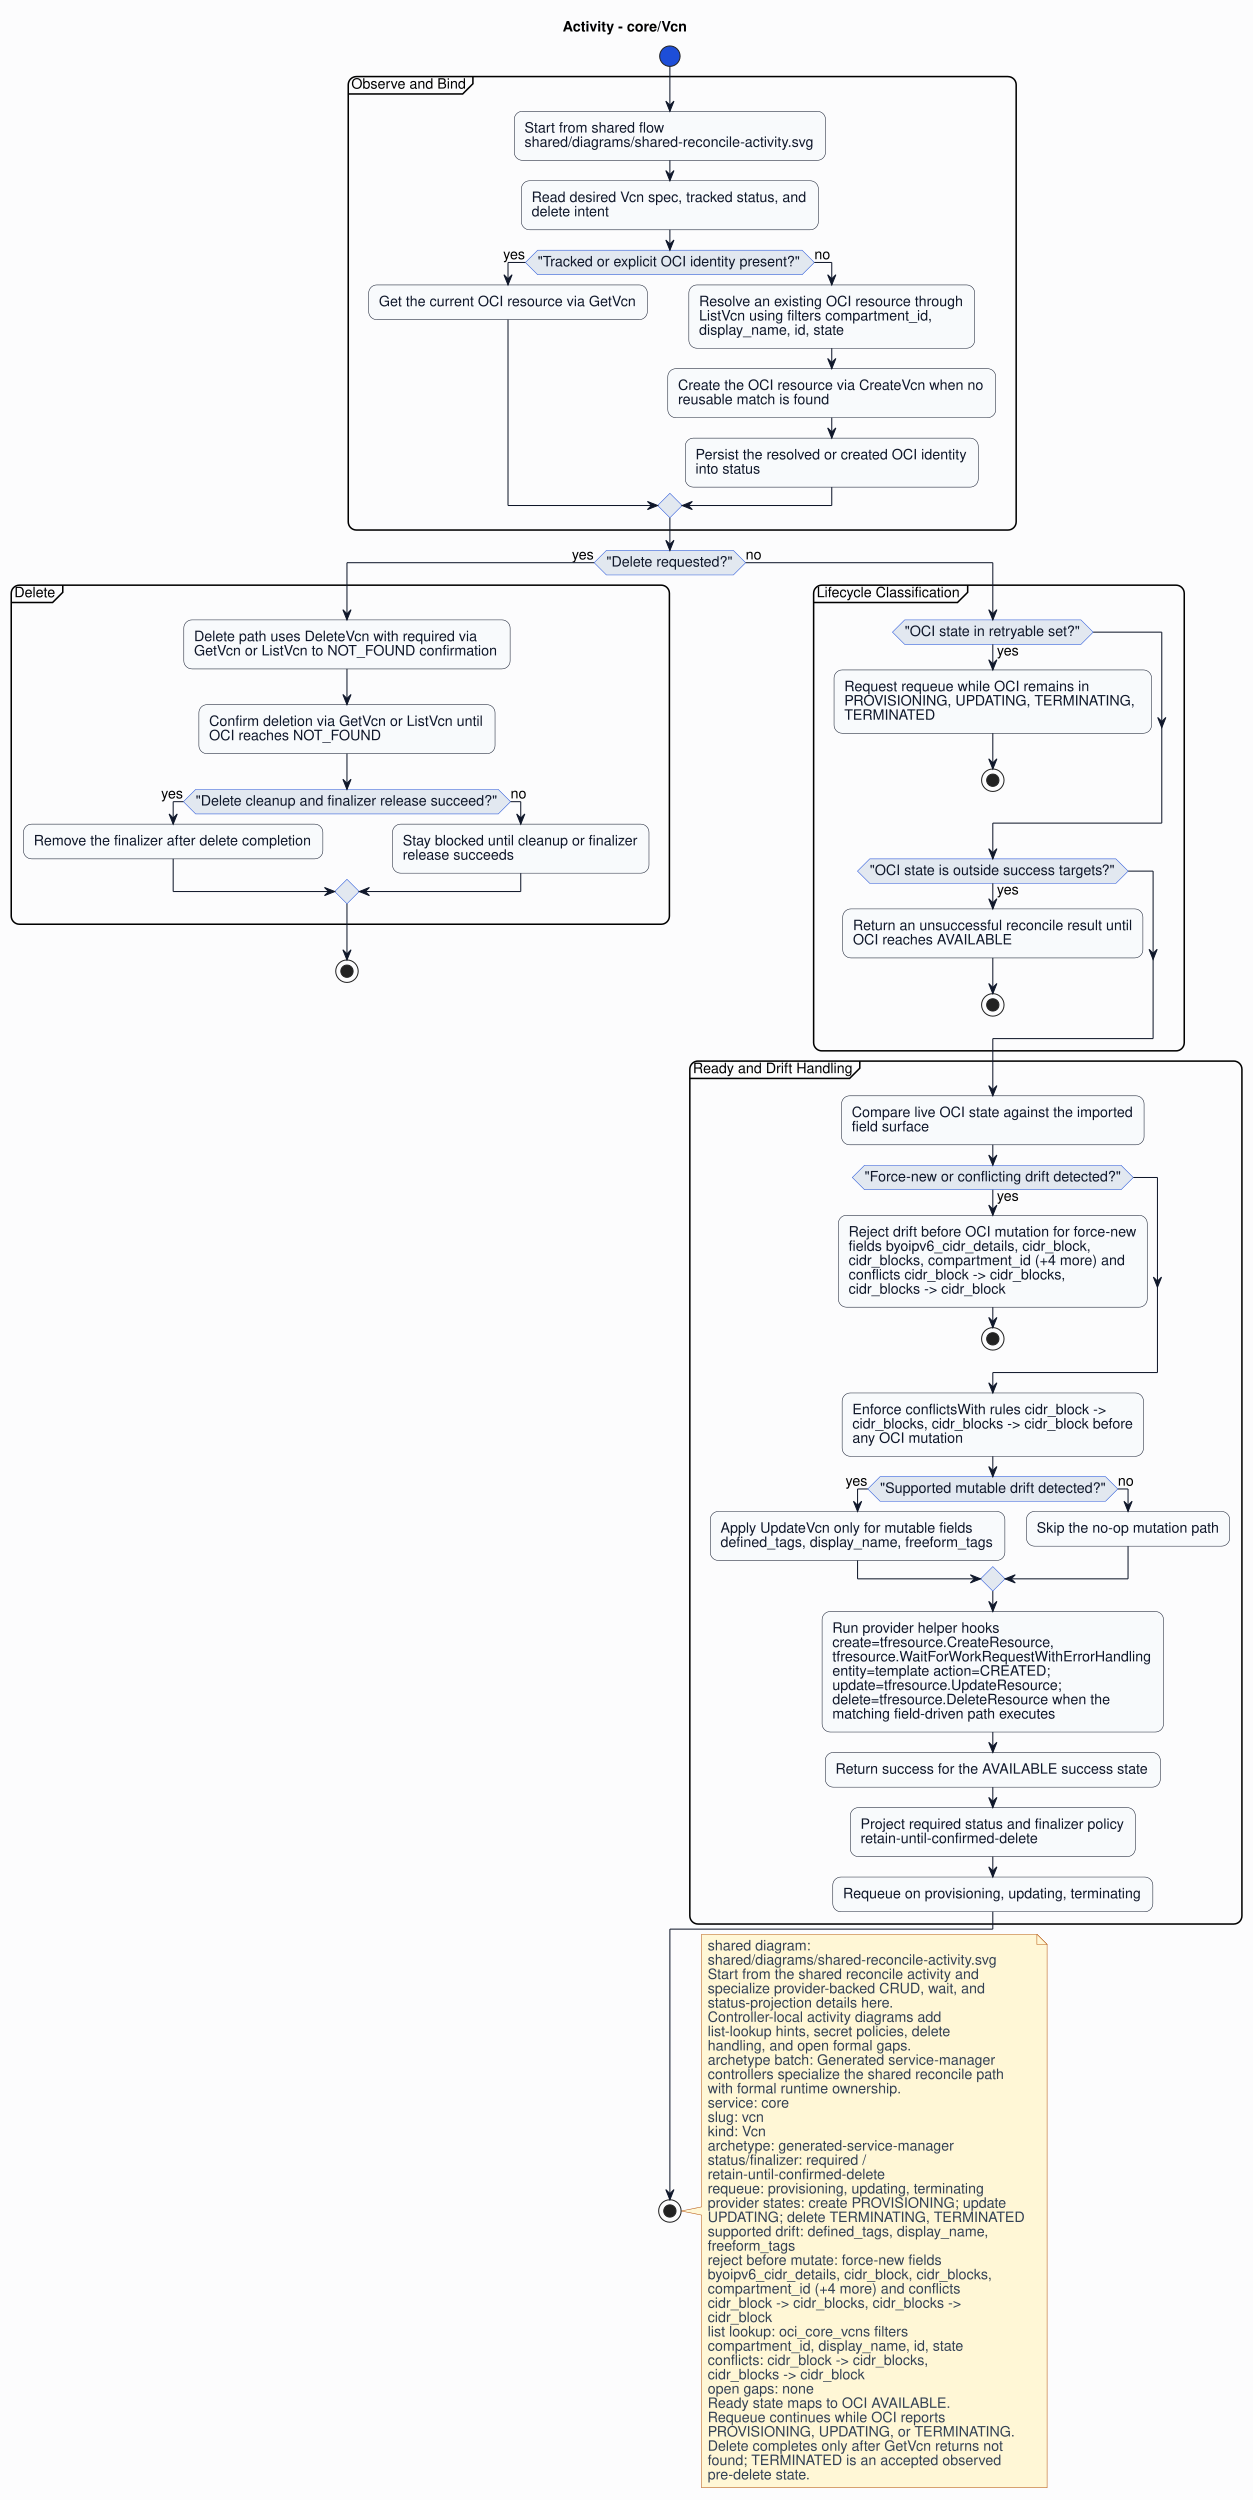
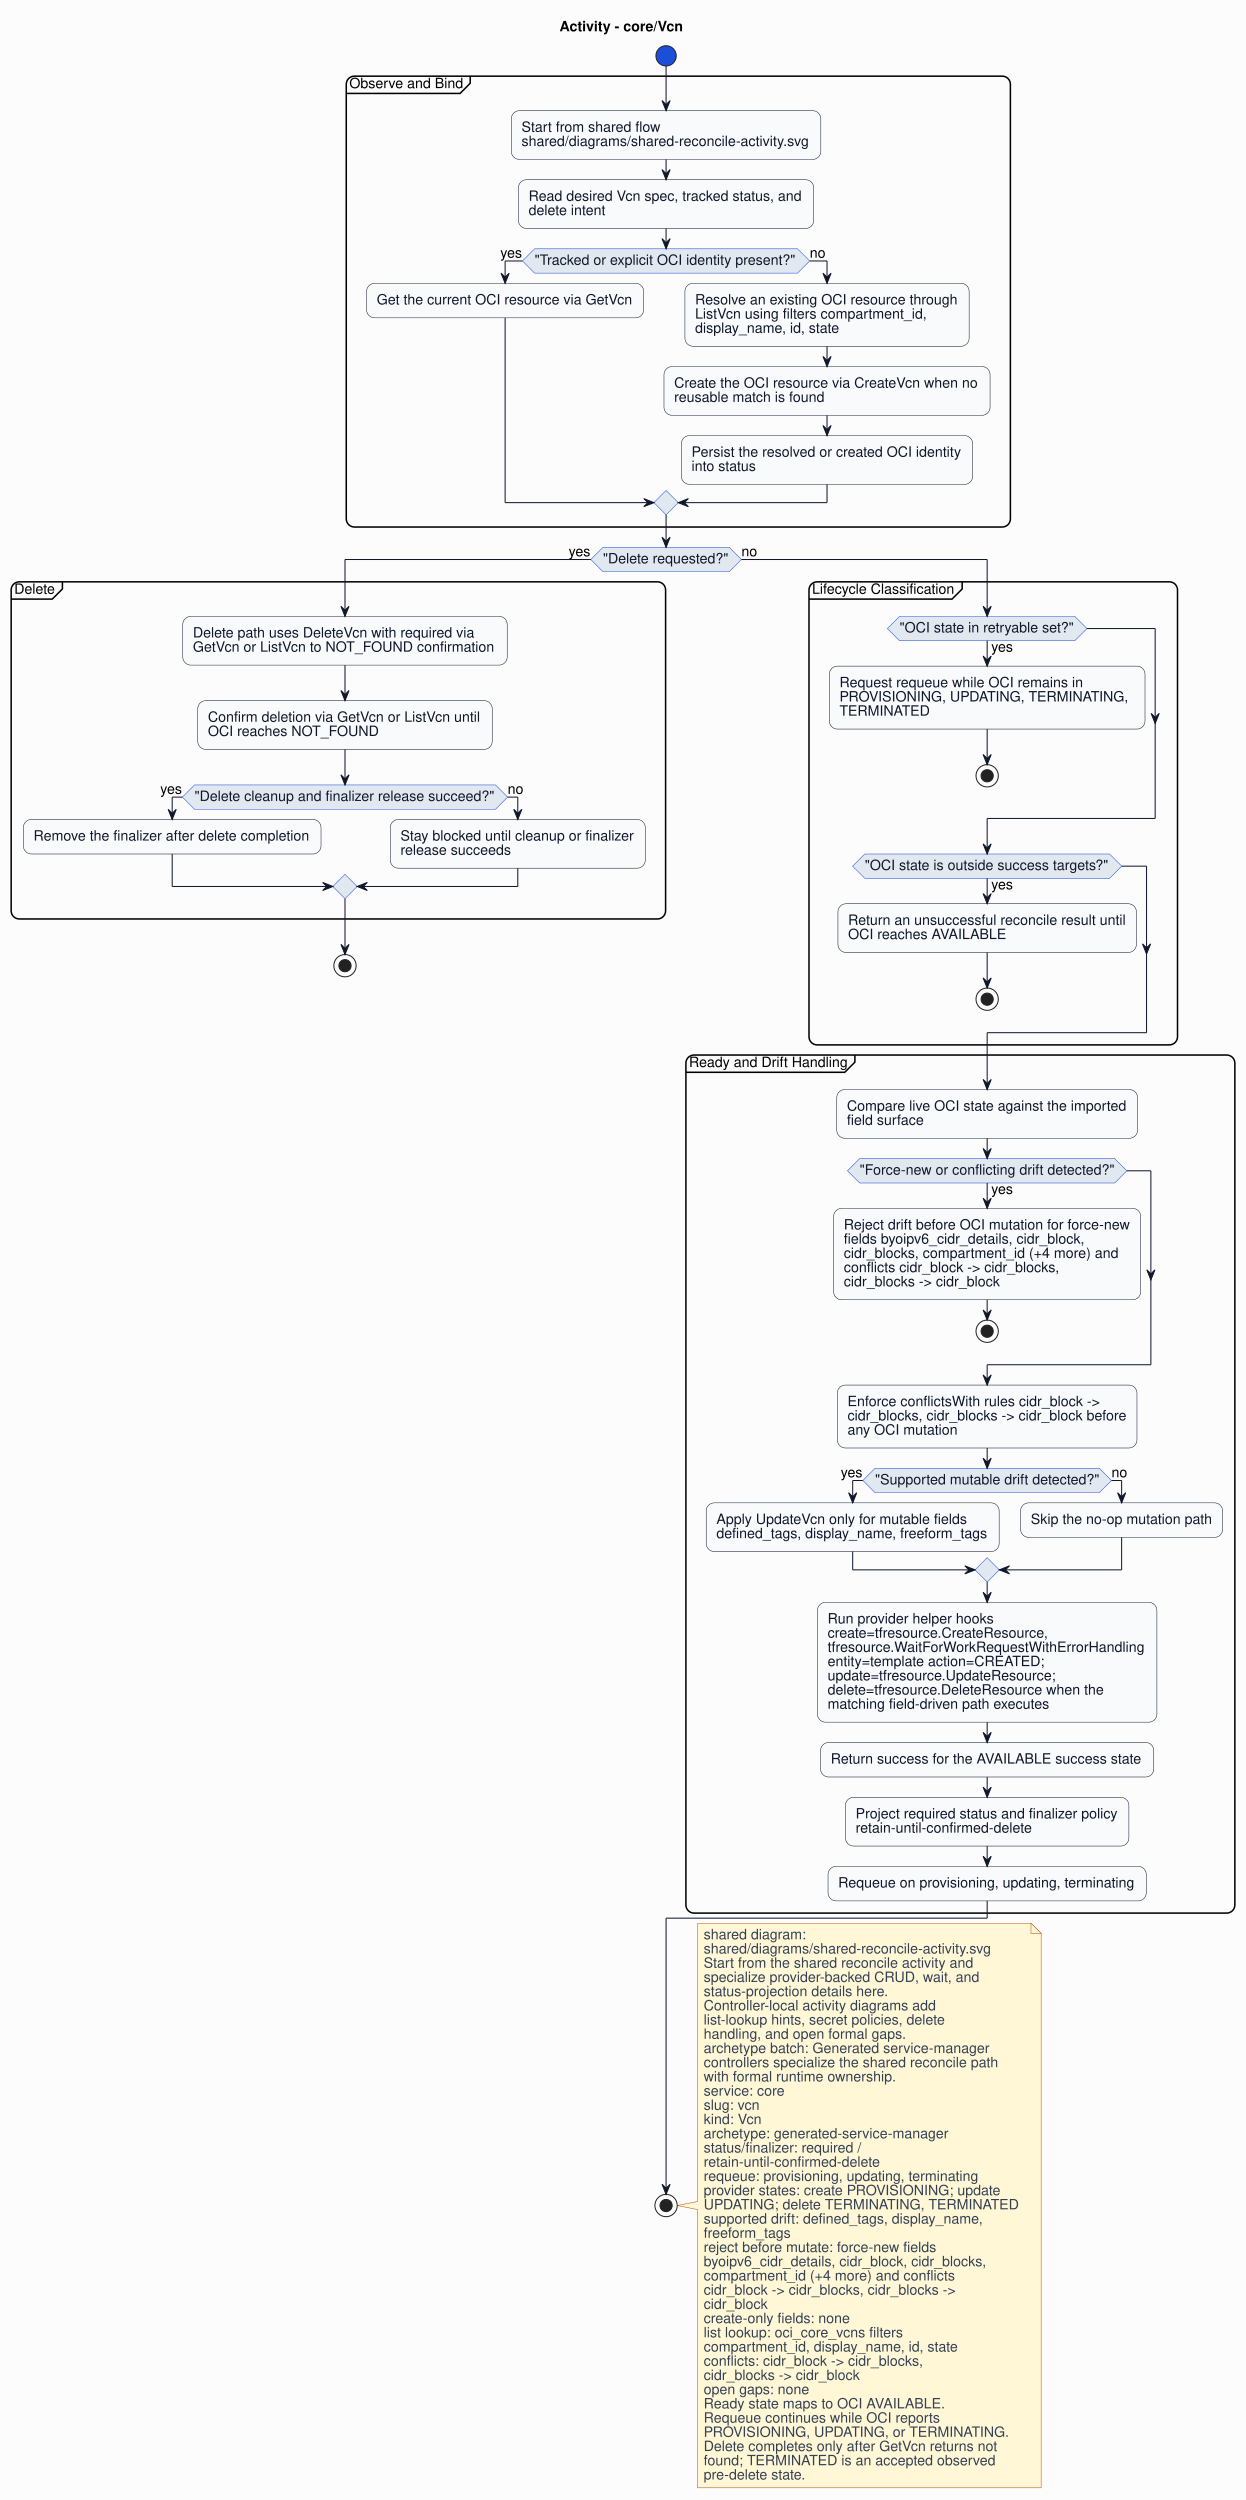
- <svg xmlns="http://www.w3.org/2000/svg" contentStyleType="text/css" data-diagram-type="ACTIVITY" height="2448px" preserveAspectRatio="none" style="width:1227px;height:2448px;background:#FCFCFD;" version="1.1" viewBox="0 0 1227 2448" width="1227px" zoomAndPan="magnify">
+ <svg xmlns="http://www.w3.org/2000/svg" contentStyleType="text/css" data-diagram-type="ACTIVITY" height="2462px" preserveAspectRatio="none" style="width:1227px;height:2462px;background:#FCFCFD;" version="1.1" viewBox="0 0 1227 2462" width="1227px" zoomAndPan="magnify">
  <defs />
  <g>
-     <rect fill="#FCFCFD" height="2448" style="stroke:none;stroke-width:1;" width="1227" x="0" y="0" />
+     <rect fill="#FCFCFD" height="2462" style="stroke:none;stroke-width:1;" width="1227" x="0" y="0" />
    <g class="title" data-source-line="10">
      <text fill="#000000" font-family="Helvetica" font-size="14" font-weight="bold" lengthAdjust="spacing" textLength="122.151" x="550.968" y="30.78">Activity - core/Vcn</text>
    </g>
    <ellipse cx="655.95" cy="55" fill="#1D4ED8" rx="10" ry="10" style="stroke:#222222;stroke-width:1;" />
    <rect fill="none" height="444" rx="8" ry="8" style="stroke:#000000;stroke-width:1.5;" width="654.032" x="341.002" y="75" />
    <path d="M463.07,75 L463.07,82 L453.07,92 L341.002,92" fill="none" style="stroke:#000000;stroke-width:1.5;" />
    <text fill="#000000" font-family="Helvetica" font-size="14" lengthAdjust="spacing" textLength="112.068" x="344.002" y="86.78">Observe and Bind</text>
    <rect fill="#F8FAFC" height="48" rx="8" ry="8" style="stroke:#0F172A;stroke-width:0.5;" width="304.785" x="503.558" y="109" />
    <text fill="#0F172A" font-family="Helvetica" font-size="14" lengthAdjust="spacing" textLength="136.938" x="513.558" y="129.78">Start from shared flow</text>
    <text fill="#0F172A" font-family="Helvetica" font-size="14" lengthAdjust="spacing" textLength="284.785" x="513.558" y="143.78">shared/diagrams/shared-reconcile-activity.svg</text>
    <rect fill="#F8FAFC" height="48" rx="8" ry="8" style="stroke:#0F172A;stroke-width:0.5;" width="290.819" x="510.541" y="177" />
    <text fill="#0F172A" font-family="Helvetica" font-size="14" lengthAdjust="spacing" textLength="270.819" x="520.541" y="197.78">Read desired Vcn spec, tracked status, and</text>
    <text fill="#0F172A" font-family="Helvetica" font-size="14" lengthAdjust="spacing" textLength="76.282" x="520.541" y="211.78">delete intent</text>
    <polygon fill="#E2E8F0" points="526.485,245,785.416,245,797.416,257,785.416,269,526.485,269,514.485,257,526.485,245" style="stroke:#1D4ED8;stroke-width:0.5;" />
    <text fill="#0F172A" font-family="Helvetica" font-size="14" lengthAdjust="spacing" textLength="258.932" x="526.485" y="260.78">"Tracked or explicit OCI identity present?"</text>
    <text fill="#000000" font-family="Helvetica" font-size="14" lengthAdjust="spacing" textLength="21.786" x="492.699" y="253.78">yes</text>
    <text fill="#000000" font-family="Helvetica" font-size="14" lengthAdjust="spacing" textLength="15.572" x="797.416" y="253.78">no</text>
    <rect fill="#F8FAFC" height="34" rx="8" ry="8" style="stroke:#0F172A;stroke-width:0.5;" width="272.882" x="361.002" y="279" />
    <text fill="#0F172A" font-family="Helvetica" font-size="14" lengthAdjust="spacing" textLength="252.882" x="371.002" y="299.78">Get the current OCI resource via GetVcn</text>
    <rect fill="#F8FAFC" height="62" rx="8" ry="8" style="stroke:#0F172A;stroke-width:0.5;" width="279.909" x="674.504" y="279" />
    <text fill="#0F172A" font-family="Helvetica" font-size="14" lengthAdjust="spacing" textLength="259.909" x="684.504" y="299.78">Resolve an existing OCI resource through</text>
    <text fill="#0F172A" font-family="Helvetica" font-size="14" lengthAdjust="spacing" textLength="228.765" x="684.504" y="313.78">ListVcn using filters compartment_id,</text>
    <text fill="#0F172A" font-family="Helvetica" font-size="14" lengthAdjust="spacing" textLength="143.192" x="684.504" y="327.78">display_name, id, state</text>
    <rect fill="#F8FAFC" height="48" rx="8" ry="8" style="stroke:#0F172A;stroke-width:0.5;" width="321.15" x="653.883" y="361" />
    <text fill="#0F172A" font-family="Helvetica" font-size="14" lengthAdjust="spacing" textLength="301.15" x="663.883" y="381.78">Create the OCI resource via CreateVcn when no</text>
    <text fill="#0F172A" font-family="Helvetica" font-size="14" lengthAdjust="spacing" textLength="148.641" x="663.883" y="395.78">reusable match is found</text>
    <rect fill="#F8FAFC" height="48" rx="8" ry="8" style="stroke:#0F172A;stroke-width:0.5;" width="286.896" x="671.011" y="429" />
    <text fill="#0F172A" font-family="Helvetica" font-size="14" lengthAdjust="spacing" textLength="266.896" x="681.011" y="449.78">Persist the resolved or created OCI identity</text>
    <text fill="#0F172A" font-family="Helvetica" font-size="14" lengthAdjust="spacing" textLength="63.813" x="681.011" y="463.78">into status</text>
    <polygon fill="#E2E8F0" points="655.95,483,667.95,495,655.95,507,643.95,495,655.95,483" style="stroke:#1D4ED8;stroke-width:0.5;" />
    <polygon fill="#E2E8F0" points="593.774,539,718.127,539,730.127,551,718.127,563,593.774,563,581.774,551,593.774,539" style="stroke:#1D4ED8;stroke-width:0.5;" />
    <text fill="#0F172A" font-family="Helvetica" font-size="14" lengthAdjust="spacing" textLength="124.353" x="593.774" y="554.78">"Delete requested?"</text>
    <text fill="#000000" font-family="Helvetica" font-size="14" lengthAdjust="spacing" textLength="21.786" x="559.988" y="547.78">yes</text>
    <text fill="#000000" font-family="Helvetica" font-size="14" lengthAdjust="spacing" textLength="15.572" x="730.127" y="547.78">no</text>
    <rect fill="none" height="332" rx="8" ry="8" style="stroke:#000000;stroke-width:1.5;" width="644.481" x="11" y="573" />
    <path d="M61.469,573 L61.469,580 L51.469,590 L11,590" fill="none" style="stroke:#000000;stroke-width:1.5;" />
    <text fill="#000000" font-family="Helvetica" font-size="14" lengthAdjust="spacing" textLength="40.469" x="14" y="584.78">Delete</text>
    <rect fill="#F8FAFC" height="48" rx="8" ry="8" style="stroke:#0F172A;stroke-width:0.5;" width="319.537" x="179.976" y="607" />
    <text fill="#0F172A" font-family="Helvetica" font-size="14" lengthAdjust="spacing" textLength="279.378" x="189.976" y="627.78">Delete path uses DeleteVcn with required via</text>
    <text fill="#0F172A" font-family="Helvetica" font-size="14" lengthAdjust="spacing" textLength="299.537" x="189.976" y="641.78">GetVcn or ListVcn to NOT_FOUND confirmation</text>
    <rect fill="#F8FAFC" height="48" rx="8" ry="8" style="stroke:#0F172A;stroke-width:0.5;" width="290.013" x="194.738" y="690" />
    <text fill="#0F172A" font-family="Helvetica" font-size="14" lengthAdjust="spacing" textLength="270.013" x="204.738" y="710.78">Confirm deletion via GetVcn or ListVcn until</text>
    <text fill="#0F172A" font-family="Helvetica" font-size="14" lengthAdjust="spacing" textLength="169.586" x="204.738" y="724.78">OCI reaches NOT_FOUND</text>
    <polygon fill="#E2E8F0" points="191.572,773,487.916,773,499.916,785,487.916,797,191.572,797,179.572,785,191.572,773" style="stroke:#1D4ED8;stroke-width:0.5;" />
    <text fill="#0F172A" font-family="Helvetica" font-size="14" lengthAdjust="spacing" textLength="296.345" x="191.572" y="788.78">"Delete cleanup and finalizer release succeed?"</text>
    <text fill="#000000" font-family="Helvetica" font-size="14" lengthAdjust="spacing" textLength="21.786" x="157.786" y="781.78">yes</text>
    <text fill="#000000" font-family="Helvetica" font-size="14" lengthAdjust="spacing" textLength="15.572" x="499.916" y="781.78">no</text>
    <rect fill="#F8FAFC" height="34" rx="8" ry="8" style="stroke:#0F172A;stroke-width:0.5;" width="293.144" x="23" y="807" />
    <text fill="#0F172A" font-family="Helvetica" font-size="14" lengthAdjust="spacing" textLength="273.144" x="33" y="827.78">Remove the finalizer after delete completion</text>
    <rect fill="#F8FAFC" height="48" rx="8" ry="8" style="stroke:#0F172A;stroke-width:0.5;" width="251.13" x="384.352" y="807" />
    <text fill="#0F172A" font-family="Helvetica" font-size="14" lengthAdjust="spacing" textLength="231.13" x="394.352" y="827.78">Stay blocked until cleanup or finalizer</text>
    <text fill="#0F172A" font-family="Helvetica" font-size="14" lengthAdjust="spacing" textLength="108.951" x="394.352" y="841.78">release succeeds</text>
    <polygon fill="#E2E8F0" points="339.744,861,351.744,873,339.744,885,327.744,873,339.744,861" style="stroke:#1D4ED8;stroke-width:0.5;" />
    <ellipse cx="339.744" cy="951" fill="none" rx="11" ry="11" style="stroke:#222222;stroke-width:1;" />
    <ellipse cx="339.744" cy="951" fill="#222222" rx="6" ry="6" style="stroke:#222222;stroke-width:1;" />
    <rect fill="none" height="456" rx="8" ry="8" style="stroke:#000000;stroke-width:1.5;" width="362.91" x="796.702" y="573" />
    <path d="M947.536,573 L947.536,580 L937.536,590 L796.702,590" fill="none" style="stroke:#000000;stroke-width:1.5;" />
    <text fill="#000000" font-family="Helvetica" font-size="14" lengthAdjust="spacing" textLength="140.834" x="799.702" y="584.78">Lifecycle Classification</text>
    <rect fill="#F8FAFC" height="62" rx="8" ry="8" style="stroke:#0F172A;stroke-width:0.5;" width="310.91" x="816.702" y="656" />
    <text fill="#0F172A" font-family="Helvetica" font-size="14" lengthAdjust="spacing" textLength="240.454" x="826.702" y="676.78">Request requeue while OCI remains in</text>
    <text fill="#0F172A" font-family="Helvetica" font-size="14" lengthAdjust="spacing" textLength="290.91" x="826.702" y="690.78">PROVISIONING, UPDATING, TERMINATING,</text>
    <text fill="#0F172A" font-family="Helvetica" font-size="14" lengthAdjust="spacing" textLength="91" x="826.702" y="704.78">TERMINATED</text>
    <ellipse cx="972.157" cy="764" fill="none" rx="11" ry="11" style="stroke:#222222;stroke-width:1;" />
    <ellipse cx="972.157" cy="764" fill="#222222" rx="6" ry="6" style="stroke:#222222;stroke-width:1;" />
    <polygon fill="#E2E8F0" points="885.874,607,1058.44,607,1070.44,619,1058.44,631,885.874,631,873.874,619,885.874,607" style="stroke:#1D4ED8;stroke-width:0.5;" />
    <text fill="#000000" font-family="Helvetica" font-size="14" lengthAdjust="spacing" textLength="21.786" x="976.157" y="641.78">yes</text>
    <text fill="#0F172A" font-family="Helvetica" font-size="14" lengthAdjust="spacing" textLength="172.566" x="885.874" y="622.78">"OCI state in retryable set?"</text>
    <rect fill="#F8FAFC" height="48" rx="8" ry="8" style="stroke:#0F172A;stroke-width:0.5;" width="293.916" x="825.199" y="890" />
    <text fill="#0F172A" font-family="Helvetica" font-size="14" lengthAdjust="spacing" textLength="273.916" x="835.199" y="910.78">Return an unsuccessful reconcile result until</text>
    <text fill="#0F172A" font-family="Helvetica" font-size="14" lengthAdjust="spacing" textLength="157.965" x="835.199" y="924.78">OCI reaches AVAILABLE</text>
    <ellipse cx="972.157" cy="984" fill="none" rx="11" ry="11" style="stroke:#222222;stroke-width:1;" />
    <ellipse cx="972.157" cy="984" fill="#222222" rx="6" ry="6" style="stroke:#222222;stroke-width:1;" />
    <polygon fill="#E2E8F0" points="851.636,841,1092.678,841,1104.678,853,1092.678,865,851.636,865,839.636,853,851.636,841" style="stroke:#1D4ED8;stroke-width:0.5;" />
    <text fill="#000000" font-family="Helvetica" font-size="14" lengthAdjust="spacing" textLength="21.786" x="976.157" y="875.78">yes</text>
    <text fill="#0F172A" font-family="Helvetica" font-size="14" lengthAdjust="spacing" textLength="241.042" x="851.636" y="856.78">"OCI state is outside success targets?"</text>
    <rect fill="none" height="845" rx="8" ry="8" style="stroke:#000000;stroke-width:1.5;" width="540.606" x="675.481" y="1039" />
    <path d="M841.901,1039 L841.901,1046 L831.901,1056 L675.481,1056" fill="none" style="stroke:#000000;stroke-width:1.5;" />
    <text fill="#000000" font-family="Helvetica" font-size="14" lengthAdjust="spacing" textLength="156.42" x="678.481" y="1050.78">Ready and Drift Handling</text>
    <rect fill="#F8FAFC" height="48" rx="8" ry="8" style="stroke:#0F172A;stroke-width:0.5;" width="296.24" x="824.037" y="1073" />
    <text fill="#0F172A" font-family="Helvetica" font-size="14" lengthAdjust="spacing" textLength="276.24" x="834.037" y="1093.78">Compare live OCI state against the imported</text>
    <text fill="#0F172A" font-family="Helvetica" font-size="14" lengthAdjust="spacing" textLength="75.482" x="834.037" y="1107.78">field surface</text>
    <rect fill="#F8FAFC" height="90" rx="8" ry="8" style="stroke:#0F172A;stroke-width:0.5;" width="302.447" x="820.933" y="1190" />
    <text fill="#0F172A" font-family="Helvetica" font-size="14" lengthAdjust="spacing" textLength="282.447" x="830.933" y="1210.78">Reject drift before OCI mutation for force-new</text>
    <text fill="#0F172A" font-family="Helvetica" font-size="14" lengthAdjust="spacing" textLength="238.123" x="830.933" y="1224.78">fields byoipv6_cidr_details, cidr_block,</text>
    <text fill="#0F172A" font-family="Helvetica" font-size="14" lengthAdjust="spacing" textLength="270.396" x="830.933" y="1238.78">cidr_blocks, compartment_id (+4 more) and</text>
    <text fill="#0F172A" font-family="Helvetica" font-size="14" lengthAdjust="spacing" textLength="212.023" x="830.933" y="1252.78">conflicts cidr_block -&gt; cidr_blocks,</text>
    <text fill="#0F172A" font-family="Helvetica" font-size="14" lengthAdjust="spacing" textLength="153.672" x="830.933" y="1266.78">cidr_blocks -&gt; cidr_block</text>
    <ellipse cx="972.157" cy="1311" fill="none" rx="11" ry="11" style="stroke:#222222;stroke-width:1;" />
    <ellipse cx="972.157" cy="1311" fill="#222222" rx="6" ry="6" style="stroke:#222222;stroke-width:1;" />
    <polygon fill="#E2E8F0" points="846.574,1141,1097.74,1141,1109.74,1153,1097.74,1165,846.574,1165,834.574,1153,846.574,1141" style="stroke:#1D4ED8;stroke-width:0.5;" />
    <text fill="#000000" font-family="Helvetica" font-size="14" lengthAdjust="spacing" textLength="21.786" x="976.157" y="1175.78">yes</text>
    <text fill="#0F172A" font-family="Helvetica" font-size="14" lengthAdjust="spacing" textLength="251.166" x="846.574" y="1156.78">"Force-new or conflicting drift detected?"</text>
    <rect fill="#F8FAFC" height="62" rx="8" ry="8" style="stroke:#0F172A;stroke-width:0.5;" width="295.065" x="824.625" y="1364" />
    <text fill="#0F172A" font-family="Helvetica" font-size="14" lengthAdjust="spacing" textLength="248.589" x="834.625" y="1384.78">Enforce conflictsWith rules cidr_block -&gt;</text>
    <text fill="#0F172A" font-family="Helvetica" font-size="14" lengthAdjust="spacing" textLength="275.065" x="834.625" y="1398.78">cidr_blocks, cidr_blocks -&gt; cidr_block before</text>
    <text fill="#0F172A" font-family="Helvetica" font-size="14" lengthAdjust="spacing" textLength="108.938" x="834.625" y="1412.78">any OCI mutation</text>
    <polygon fill="#E2E8F0" points="861.729,1446,1082.584,1446,1094.584,1458,1082.584,1470,861.729,1470,849.729,1458,861.729,1446" style="stroke:#1D4ED8;stroke-width:0.5;" />
    <text fill="#0F172A" font-family="Helvetica" font-size="14" lengthAdjust="spacing" textLength="220.856" x="861.729" y="1461.78">"Supported mutable drift detected?"</text>
    <text fill="#000000" font-family="Helvetica" font-size="14" lengthAdjust="spacing" textLength="21.786" x="827.943" y="1454.78">yes</text>
    <text fill="#000000" font-family="Helvetica" font-size="14" lengthAdjust="spacing" textLength="15.572" x="1094.584" y="1454.78">no</text>
    <rect fill="#F8FAFC" height="48" rx="8" ry="8" style="stroke:#0F172A;stroke-width:0.5;" width="288.495" x="695.481" y="1480" />
    <text fill="#0F172A" font-family="Helvetica" font-size="14" lengthAdjust="spacing" textLength="248.247" x="705.481" y="1500.78">Apply UpdateVcn only for mutable fields</text>
    <text fill="#0F172A" font-family="Helvetica" font-size="14" lengthAdjust="spacing" textLength="268.495" x="705.481" y="1514.78">defined_tags, display_name, freeform_tags</text>
    <rect fill="#F8FAFC" height="34" rx="8" ry="8" style="stroke:#0F172A;stroke-width:0.5;" width="199.006" x="1005.082" y="1480" />
    <text fill="#0F172A" font-family="Helvetica" font-size="14" lengthAdjust="spacing" textLength="179.006" x="1015.082" y="1500.78">Skip the no-op mutation path</text>
    <polygon fill="#E2E8F0" points="972.157,1534,984.157,1546,972.157,1558,960.157,1546,972.157,1534" style="stroke:#1D4ED8;stroke-width:0.5;" />
    <rect fill="#F8FAFC" height="118" rx="8" ry="8" style="stroke:#0F172A;stroke-width:0.5;" width="334.316" x="804.999" y="1578" />
    <text fill="#0F172A" font-family="Helvetica" font-size="14" lengthAdjust="spacing" textLength="164.206" x="814.999" y="1598.78">Run provider helper hooks</text>
    <text fill="#0F172A" font-family="Helvetica" font-size="14" lengthAdjust="spacing" textLength="219.051" x="814.999" y="1612.78">create=tfresource.CreateResource,</text>
    <text fill="#0F172A" font-family="Helvetica" font-size="14" lengthAdjust="spacing" textLength="314.316" x="814.999" y="1626.78">tfresource.WaitForWorkRequestWithErrorHandling</text>
    <text fill="#0F172A" font-family="Helvetica" font-size="14" lengthAdjust="spacing" textLength="215.544" x="814.999" y="1640.78">entity=template action=CREATED;</text>
    <text fill="#0F172A" font-family="Helvetica" font-size="14" lengthAdjust="spacing" textLength="226.085" x="814.999" y="1654.78">update=tfresource.UpdateResource;</text>
    <text fill="#0F172A" font-family="Helvetica" font-size="14" lengthAdjust="spacing" textLength="273.554" x="814.999" y="1668.78">delete=tfresource.DeleteResource when the</text>
    <text fill="#0F172A" font-family="Helvetica" font-size="14" lengthAdjust="spacing" textLength="220.233" x="814.999" y="1682.78">matching field-driven path executes</text>
    <rect fill="#F8FAFC" height="34" rx="8" ry="8" style="stroke:#0F172A;stroke-width:0.5;" width="328.144" x="808.085" y="1716" />
    <text fill="#0F172A" font-family="Helvetica" font-size="14" lengthAdjust="spacing" textLength="308.144" x="818.085" y="1736.78">Return success for the AVAILABLE success state</text>
    <rect fill="#F8FAFC" height="48" rx="8" ry="8" style="stroke:#0F172A;stroke-width:0.5;" width="279.13" x="832.592" y="1770" />
    <text fill="#0F172A" font-family="Helvetica" font-size="14" lengthAdjust="spacing" textLength="259.13" x="842.592" y="1790.78">Project required status and finalizer policy</text>
    <text fill="#0F172A" font-family="Helvetica" font-size="14" lengthAdjust="spacing" textLength="174.303" x="842.592" y="1804.78">retain-until-confirmed-delete</text>
    <rect fill="#F8FAFC" height="34" rx="8" ry="8" style="stroke:#0F172A;stroke-width:0.5;" width="313.419" x="815.447" y="1838" />
    <text fill="#0F172A" font-family="Helvetica" font-size="14" lengthAdjust="spacing" textLength="293.419" x="825.447" y="1858.78">Requeue on provisioning, updating, terminating</text>
-     <path d="M686.95,1894 L686.95,2161 L666.95,2165 L686.95,2169 L686.95,2436 A0,0 0 0 0 686.95,2436 L1025.322,2436 A0,0 0 0 0 1025.322,2436 L1025.322,1904 L1015.322,1894 L686.95,1894 A0,0 0 0 0 686.95,1894" fill="#FFF7D6" style="stroke:#B45309;stroke-width:0.5;" />
+     <path d="M686.95,1894 L686.95,2168 L666.95,2172 L686.95,2176 L686.95,2450 A0,0 0 0 0 686.95,2450 L1025.322,2450 A0,0 0 0 0 1025.322,2450 L1025.322,1904 L1015.322,1894 L686.95,1894 A0,0 0 0 0 686.95,1894" fill="#FFF7D6" style="stroke:#B45309;stroke-width:0.5;" />
    <path d="M1015.322,1894 L1015.322,1904 L1025.322,1904 L1015.322,1894" fill="#FFF7D6" style="stroke:#B45309;stroke-width:0.5;" />
    <text fill="#334155" font-family="Helvetica" font-size="14" lengthAdjust="spacing" textLength="101.165" x="692.95" y="1909.78">shared diagram:</text>
    <text fill="#334155" font-family="Helvetica" font-size="14" lengthAdjust="spacing" textLength="284.785" x="692.95" y="1923.78">shared/diagrams/shared-reconcile-activity.svg</text>
    <text fill="#334155" font-family="Helvetica" font-size="14" lengthAdjust="spacing" textLength="265.344" x="692.95" y="1937.78">Start from the shared reconcile activity and</text>
    <text fill="#334155" font-family="Helvetica" font-size="14" lengthAdjust="spacing" textLength="273.896" x="692.95" y="1951.78">specialize provider-backed CRUD, wait, and</text>
    <text fill="#334155" font-family="Helvetica" font-size="14" lengthAdjust="spacing" textLength="182.875" x="692.95" y="1965.78">status-projection details here.</text>
    <text fill="#334155" font-family="Helvetica" font-size="14" lengthAdjust="spacing" textLength="229.537" x="692.95" y="1979.78">Controller-local activity diagrams add</text>
    <text fill="#334155" font-family="Helvetica" font-size="14" lengthAdjust="spacing" textLength="238.895" x="692.95" y="1993.78">list-lookup hints, secret policies, delete</text>
    <text fill="#334155" font-family="Helvetica" font-size="14" lengthAdjust="spacing" textLength="200.033" x="692.95" y="2007.78">handling, and open formal gaps.</text>
    <text fill="#334155" font-family="Helvetica" font-size="14" lengthAdjust="spacing" textLength="281.709" x="692.95" y="2021.78">archetype batch: Generated service-manager</text>
    <text fill="#334155" font-family="Helvetica" font-size="14" lengthAdjust="spacing" textLength="291.047" x="692.95" y="2035.78">controllers specialize the shared reconcile path</text>
    <text fill="#334155" font-family="Helvetica" font-size="14" lengthAdjust="spacing" textLength="189.848" x="692.95" y="2049.78">with formal runtime ownership.</text>
    <text fill="#334155" font-family="Helvetica" font-size="14" lengthAdjust="spacing" textLength="79.358" x="692.95" y="2063.78">service: core</text>
    <text fill="#334155" font-family="Helvetica" font-size="14" lengthAdjust="spacing" textLength="55.248" x="692.95" y="2077.78">slug: vcn</text>
    <text fill="#334155" font-family="Helvetica" font-size="14" lengthAdjust="spacing" textLength="57.586" x="692.95" y="2091.78">kind: Vcn</text>
    <text fill="#334155" font-family="Helvetica" font-size="14" lengthAdjust="spacing" textLength="241.24" x="692.95" y="2105.78">archetype: generated-service-manager</text>
    <text fill="#334155" font-family="Helvetica" font-size="14" lengthAdjust="spacing" textLength="156.406" x="692.95" y="2119.78">status/finalizer: required /</text>
    <text fill="#334155" font-family="Helvetica" font-size="14" lengthAdjust="spacing" textLength="174.303" x="692.95" y="2133.78">retain-until-confirmed-delete</text>
    <text fill="#334155" font-family="Helvetica" font-size="14" lengthAdjust="spacing" textLength="272.398" x="692.95" y="2147.78">requeue: provisioning, updating, terminating</text>
    <text fill="#334155" font-family="Helvetica" font-size="14" lengthAdjust="spacing" textLength="295.682" x="692.95" y="2161.78">provider states: create PROVISIONING; update</text>
    <text fill="#334155" font-family="Helvetica" font-size="14" lengthAdjust="spacing" textLength="317.372" x="692.95" y="2175.78">UPDATING; delete TERMINATING, TERMINATED</text>
    <text fill="#334155" font-family="Helvetica" font-size="14" lengthAdjust="spacing" textLength="275.509" x="692.95" y="2189.78">supported drift: defined_tags, display_name,</text>
    <text fill="#334155" font-family="Helvetica" font-size="14" lengthAdjust="spacing" textLength="86.372" x="692.95" y="2203.78">freeform_tags</text>
    <text fill="#334155" font-family="Helvetica" font-size="14" lengthAdjust="spacing" textLength="230.33" x="692.95" y="2217.78">reject before mutate: force-new fields</text>
    <text fill="#334155" font-family="Helvetica" font-size="14" lengthAdjust="spacing" textLength="279.357" x="692.95" y="2231.78">byoipv6_cidr_details, cidr_block, cidr_blocks,</text>
    <text fill="#334155" font-family="Helvetica" font-size="14" lengthAdjust="spacing" textLength="247.051" x="692.95" y="2245.78">compartment_id (+4 more) and conflicts</text>
    <text fill="#334155" font-family="Helvetica" font-size="14" lengthAdjust="spacing" textLength="248.206" x="692.95" y="2259.78">cidr_block -&gt; cidr_blocks, cidr_blocks -&gt;</text>
    <text fill="#334155" font-family="Helvetica" font-size="14" lengthAdjust="spacing" textLength="63.027" x="692.95" y="2273.78">cidr_block</text>
-     <text fill="#334155" font-family="Helvetica" font-size="14" lengthAdjust="spacing" textLength="196.861" x="692.95" y="2287.78">list lookup: oci_core_vcns filters</text>
-     <text fill="#334155" font-family="Helvetica" font-size="14" lengthAdjust="spacing" textLength="251.351" x="692.95" y="2301.78">compartment_id, display_name, id, state</text>
-     <text fill="#334155" font-family="Helvetica" font-size="14" lengthAdjust="spacing" textLength="215.913" x="692.95" y="2315.78">conflicts: cidr_block -&gt; cidr_blocks,</text>
-     <text fill="#334155" font-family="Helvetica" font-size="14" lengthAdjust="spacing" textLength="153.672" x="692.95" y="2329.78">cidr_blocks -&gt; cidr_block</text>
-     <text fill="#334155" font-family="Helvetica" font-size="14" lengthAdjust="spacing" textLength="104.316" x="692.95" y="2343.78">open gaps: none</text>
-     <text fill="#334155" font-family="Helvetica" font-size="14" lengthAdjust="spacing" textLength="240.447" x="692.95" y="2357.78">Ready state maps to OCI AVAILABLE.</text>
-     <text fill="#334155" font-family="Helvetica" font-size="14" lengthAdjust="spacing" textLength="232.682" x="692.95" y="2371.78">Requeue continues while OCI reports</text>
-     <text fill="#334155" font-family="Helvetica" font-size="14" lengthAdjust="spacing" textLength="307.248" x="692.95" y="2385.78">PROVISIONING, UPDATING, or TERMINATING.</text>
-     <text fill="#334155" font-family="Helvetica" font-size="14" lengthAdjust="spacing" textLength="291.033" x="692.95" y="2399.78">Delete completes only after GetVcn returns not</text>
-     <text fill="#334155" font-family="Helvetica" font-size="14" lengthAdjust="spacing" textLength="289.468" x="692.95" y="2413.78">found; TERMINATED is an accepted observed</text>
-     <text fill="#334155" font-family="Helvetica" font-size="14" lengthAdjust="spacing" textLength="101.172" x="692.95" y="2427.78">pre-delete state.</text>
-     <ellipse cx="655.95" cy="2165" fill="none" rx="11" ry="11" style="stroke:#222222;stroke-width:1;" />
-     <ellipse cx="655.95" cy="2165" fill="#222222" rx="6" ry="6" style="stroke:#222222;stroke-width:1;" />
+     <text fill="#334155" font-family="Helvetica" font-size="14" lengthAdjust="spacing" textLength="144.751" x="692.95" y="2287.78">create-only fields: none</text>
+     <text fill="#334155" font-family="Helvetica" font-size="14" lengthAdjust="spacing" textLength="196.861" x="692.95" y="2301.78">list lookup: oci_core_vcns filters</text>
+     <text fill="#334155" font-family="Helvetica" font-size="14" lengthAdjust="spacing" textLength="251.351" x="692.95" y="2315.78">compartment_id, display_name, id, state</text>
+     <text fill="#334155" font-family="Helvetica" font-size="14" lengthAdjust="spacing" textLength="215.913" x="692.95" y="2329.78">conflicts: cidr_block -&gt; cidr_blocks,</text>
+     <text fill="#334155" font-family="Helvetica" font-size="14" lengthAdjust="spacing" textLength="153.672" x="692.95" y="2343.78">cidr_blocks -&gt; cidr_block</text>
+     <text fill="#334155" font-family="Helvetica" font-size="14" lengthAdjust="spacing" textLength="104.316" x="692.95" y="2357.78">open gaps: none</text>
+     <text fill="#334155" font-family="Helvetica" font-size="14" lengthAdjust="spacing" textLength="240.447" x="692.95" y="2371.78">Ready state maps to OCI AVAILABLE.</text>
+     <text fill="#334155" font-family="Helvetica" font-size="14" lengthAdjust="spacing" textLength="232.682" x="692.95" y="2385.78">Requeue continues while OCI reports</text>
+     <text fill="#334155" font-family="Helvetica" font-size="14" lengthAdjust="spacing" textLength="307.248" x="692.95" y="2399.78">PROVISIONING, UPDATING, or TERMINATING.</text>
+     <text fill="#334155" font-family="Helvetica" font-size="14" lengthAdjust="spacing" textLength="291.033" x="692.95" y="2413.78">Delete completes only after GetVcn returns not</text>
+     <text fill="#334155" font-family="Helvetica" font-size="14" lengthAdjust="spacing" textLength="289.468" x="692.95" y="2427.78">found; TERMINATED is an accepted observed</text>
+     <text fill="#334155" font-family="Helvetica" font-size="14" lengthAdjust="spacing" textLength="101.172" x="692.95" y="2441.78">pre-delete state.</text>
+     <ellipse cx="655.95" cy="2172" fill="none" rx="11" ry="11" style="stroke:#222222;stroke-width:1;" />
+     <ellipse cx="655.95" cy="2172" fill="#222222" rx="6" ry="6" style="stroke:#222222;stroke-width:1;" />
    <line style="stroke:#0F172A;stroke-width:1;" x1="655.95" x2="655.95" y1="157" y2="177" />
    <polygon fill="#0F172A" points="651.95,167,655.95,177,659.95,167,655.95,171" style="stroke:#0F172A;stroke-width:1;" />
    <line style="stroke:#0F172A;stroke-width:1;" x1="814.458" x2="814.458" y1="341" y2="361" />
    <polygon fill="#0F172A" points="810.458,351,814.458,361,818.458,351,814.458,355" style="stroke:#0F172A;stroke-width:1;" />
    <line style="stroke:#0F172A;stroke-width:1;" x1="814.458" x2="814.458" y1="409" y2="429" />
    <polygon fill="#0F172A" points="810.458,419,814.458,429,818.458,419,814.458,423" style="stroke:#0F172A;stroke-width:1;" />
    <line style="stroke:#0F172A;stroke-width:1;" x1="514.485" x2="497.442" y1="257" y2="257" />
    <line style="stroke:#0F172A;stroke-width:1;" x1="497.442" x2="497.442" y1="257" y2="279" />
    <polygon fill="#0F172A" points="493.442,269,497.442,279,501.442,269,497.442,273" style="stroke:#0F172A;stroke-width:1;" />
    <line style="stroke:#0F172A;stroke-width:1;" x1="797.416" x2="814.458" y1="257" y2="257" />
    <line style="stroke:#0F172A;stroke-width:1;" x1="814.458" x2="814.458" y1="257" y2="279" />
    <polygon fill="#0F172A" points="810.458,269,814.458,279,818.458,269,814.458,273" style="stroke:#0F172A;stroke-width:1;" />
    <line style="stroke:#0F172A;stroke-width:1;" x1="497.442" x2="497.442" y1="313" y2="495" />
    <line style="stroke:#0F172A;stroke-width:1;" x1="497.442" x2="643.95" y1="495" y2="495" />
    <polygon fill="#0F172A" points="633.95,491,643.95,495,633.95,499,637.95,495" style="stroke:#0F172A;stroke-width:1;" />
    <line style="stroke:#0F172A;stroke-width:1;" x1="814.458" x2="814.458" y1="477" y2="495" />
    <line style="stroke:#0F172A;stroke-width:1;" x1="814.458" x2="667.95" y1="495" y2="495" />
    <polygon fill="#0F172A" points="677.95,491,667.95,495,677.95,499,673.95,495" style="stroke:#0F172A;stroke-width:1;" />
    <line style="stroke:#0F172A;stroke-width:1;" x1="655.95" x2="655.95" y1="225" y2="245" />
    <polygon fill="#0F172A" points="651.95,235,655.95,245,659.95,235,655.95,239" style="stroke:#0F172A;stroke-width:1;" />
    <line style="stroke:#0F172A;stroke-width:1;" x1="655.95" x2="655.95" y1="65" y2="109" />
    <polygon fill="#0F172A" points="651.95,99,655.95,109,659.95,99,655.95,103" style="stroke:#0F172A;stroke-width:1;" />
    <line style="stroke:#0F172A;stroke-width:1;" x1="339.744" x2="339.744" y1="655" y2="690" />
    <polygon fill="#0F172A" points="335.744,680,339.744,690,343.744,680,339.744,684" style="stroke:#0F172A;stroke-width:1;" />
    <line style="stroke:#0F172A;stroke-width:1;" x1="179.572" x2="169.572" y1="785" y2="785" />
    <line style="stroke:#0F172A;stroke-width:1;" x1="169.572" x2="169.572" y1="785" y2="807" />
    <polygon fill="#0F172A" points="165.572,797,169.572,807,173.572,797,169.572,801" style="stroke:#0F172A;stroke-width:1;" />
    <line style="stroke:#0F172A;stroke-width:1;" x1="499.916" x2="509.916" y1="785" y2="785" />
    <line style="stroke:#0F172A;stroke-width:1;" x1="509.916" x2="509.916" y1="785" y2="807" />
    <polygon fill="#0F172A" points="505.916,797,509.916,807,513.917,797,509.916,801" style="stroke:#0F172A;stroke-width:1;" />
    <line style="stroke:#0F172A;stroke-width:1;" x1="169.572" x2="169.572" y1="841" y2="873" />
    <line style="stroke:#0F172A;stroke-width:1;" x1="169.572" x2="327.744" y1="873" y2="873" />
    <polygon fill="#0F172A" points="317.744,869,327.744,873,317.744,877,321.744,873" style="stroke:#0F172A;stroke-width:1;" />
    <line style="stroke:#0F172A;stroke-width:1;" x1="509.916" x2="509.916" y1="855" y2="873" />
    <line style="stroke:#0F172A;stroke-width:1;" x1="509.916" x2="351.744" y1="873" y2="873" />
    <polygon fill="#0F172A" points="361.744,869,351.744,873,361.744,877,357.744,873" style="stroke:#0F172A;stroke-width:1;" />
    <line style="stroke:#0F172A;stroke-width:1;" x1="339.744" x2="339.744" y1="738" y2="773" />
    <polygon fill="#0F172A" points="335.744,763,339.744,773,343.744,763,339.744,767" style="stroke:#0F172A;stroke-width:1;" />
    <line style="stroke:#0F172A;stroke-width:1;" x1="339.744" x2="339.744" y1="885" y2="940" />
    <polygon fill="#0F172A" points="335.744,930,339.744,940,343.744,930,339.744,934" style="stroke:#0F172A;stroke-width:1;" />
    <line style="stroke:#0F172A;stroke-width:1;" x1="972.157" x2="972.157" y1="718" y2="753" />
    <polygon fill="#0F172A" points="968.157,743,972.157,753,976.157,743,972.157,747" style="stroke:#0F172A;stroke-width:1;" />
    <line style="stroke:#0F172A;stroke-width:1;" x1="972.157" x2="972.157" y1="631" y2="656" />
    <polygon fill="#0F172A" points="968.157,646,972.157,656,976.157,646,972.157,650" style="stroke:#0F172A;stroke-width:1;" />
    <line style="stroke:#0F172A;stroke-width:1;" x1="1070.44" x2="1137.612" y1="619" y2="619" />
    <polygon fill="#0F172A" points="1133.612,702.5,1137.612,712.5,1141.612,702.5,1137.612,706.5" style="stroke:#0F172A;stroke-width:1;" />
    <line style="stroke:#0F172A;stroke-width:1;" x1="1137.612" x2="1137.612" y1="619" y2="806" />
    <line style="stroke:#0F172A;stroke-width:1;" x1="1137.612" x2="972.157" y1="806" y2="806" />
    <line style="stroke:#0F172A;stroke-width:1;" x1="972.157" x2="972.157" y1="806" y2="841" />
    <polygon fill="#0F172A" points="968.157,831,972.157,841,976.157,831,972.157,835" style="stroke:#0F172A;stroke-width:1;" />
    <line style="stroke:#0F172A;stroke-width:1;" x1="972.157" x2="972.157" y1="938" y2="973" />
    <polygon fill="#0F172A" points="968.157,963,972.157,973,976.157,963,972.157,967" style="stroke:#0F172A;stroke-width:1;" />
    <line style="stroke:#0F172A;stroke-width:1;" x1="972.157" x2="972.157" y1="865" y2="890" />
    <polygon fill="#0F172A" points="968.157,880,972.157,890,976.157,880,972.157,884" style="stroke:#0F172A;stroke-width:1;" />
    <line style="stroke:#0F172A;stroke-width:1;" x1="1104.678" x2="1129.115" y1="853" y2="853" />
    <polygon fill="#0F172A" points="1125.115,929.5,1129.115,939.5,1133.115,929.5,1129.115,933.5" style="stroke:#0F172A;stroke-width:1;" />
    <line style="stroke:#0F172A;stroke-width:1;" x1="1129.115" x2="1129.115" y1="853" y2="1017" />
    <line style="stroke:#0F172A;stroke-width:1;" x1="1129.115" x2="972.157" y1="1017" y2="1017" />
    <line style="stroke:#0F172A;stroke-width:1;" x1="972.157" x2="972.157" y1="1017" y2="1073" />
    <polygon fill="#0F172A" points="968.157,1063,972.157,1073,976.157,1063,972.157,1067" style="stroke:#0F172A;stroke-width:1;" />
    <line style="stroke:#0F172A;stroke-width:1;" x1="972.157" x2="972.157" y1="1280" y2="1300" />
    <polygon fill="#0F172A" points="968.157,1290,972.157,1300,976.157,1290,972.157,1294" style="stroke:#0F172A;stroke-width:1;" />
    <line style="stroke:#0F172A;stroke-width:1;" x1="972.157" x2="972.157" y1="1165" y2="1190" />
    <polygon fill="#0F172A" points="968.157,1180,972.157,1190,976.157,1180,972.157,1184" style="stroke:#0F172A;stroke-width:1;" />
    <line style="stroke:#0F172A;stroke-width:1;" x1="1109.74" x2="1133.38" y1="1153" y2="1153" />
    <polygon fill="#0F172A" points="1129.38,1250.5,1133.38,1260.5,1137.38,1250.5,1133.38,1254.5" style="stroke:#0F172A;stroke-width:1;" />
    <line style="stroke:#0F172A;stroke-width:1;" x1="1133.38" x2="1133.38" y1="1153" y2="1344" />
    <line style="stroke:#0F172A;stroke-width:1;" x1="1133.38" x2="972.157" y1="1344" y2="1344" />
    <line style="stroke:#0F172A;stroke-width:1;" x1="972.157" x2="972.157" y1="1344" y2="1364" />
    <polygon fill="#0F172A" points="968.157,1354,972.157,1364,976.157,1354,972.157,1358" style="stroke:#0F172A;stroke-width:1;" />
    <line style="stroke:#0F172A;stroke-width:1;" x1="972.157" x2="972.157" y1="1121" y2="1141" />
    <polygon fill="#0F172A" points="968.157,1131,972.157,1141,976.157,1131,972.157,1135" style="stroke:#0F172A;stroke-width:1;" />
    <line style="stroke:#0F172A;stroke-width:1;" x1="849.729" x2="839.729" y1="1458" y2="1458" />
    <line style="stroke:#0F172A;stroke-width:1;" x1="839.729" x2="839.729" y1="1458" y2="1480" />
    <polygon fill="#0F172A" points="835.729,1470,839.729,1480,843.729,1470,839.729,1474" style="stroke:#0F172A;stroke-width:1;" />
    <line style="stroke:#0F172A;stroke-width:1;" x1="1094.584" x2="1104.584" y1="1458" y2="1458" />
    <line style="stroke:#0F172A;stroke-width:1;" x1="1104.584" x2="1104.584" y1="1458" y2="1480" />
    <polygon fill="#0F172A" points="1100.584,1470,1104.584,1480,1108.584,1470,1104.584,1474" style="stroke:#0F172A;stroke-width:1;" />
    <line style="stroke:#0F172A;stroke-width:1;" x1="839.729" x2="839.729" y1="1528" y2="1546" />
    <line style="stroke:#0F172A;stroke-width:1;" x1="839.729" x2="960.157" y1="1546" y2="1546" />
    <polygon fill="#0F172A" points="950.157,1542,960.157,1546,950.157,1550,954.157,1546" style="stroke:#0F172A;stroke-width:1;" />
    <line style="stroke:#0F172A;stroke-width:1;" x1="1104.584" x2="1104.584" y1="1514" y2="1546" />
    <line style="stroke:#0F172A;stroke-width:1;" x1="1104.584" x2="984.157" y1="1546" y2="1546" />
    <polygon fill="#0F172A" points="994.157,1542,984.157,1546,994.157,1550,990.157,1546" style="stroke:#0F172A;stroke-width:1;" />
    <line style="stroke:#0F172A;stroke-width:1;" x1="972.157" x2="972.157" y1="1426" y2="1446" />
    <polygon fill="#0F172A" points="968.157,1436,972.157,1446,976.157,1436,972.157,1440" style="stroke:#0F172A;stroke-width:1;" />
    <line style="stroke:#0F172A;stroke-width:1;" x1="972.157" x2="972.157" y1="1558" y2="1578" />
    <polygon fill="#0F172A" points="968.157,1568,972.157,1578,976.157,1568,972.157,1572" style="stroke:#0F172A;stroke-width:1;" />
    <line style="stroke:#0F172A;stroke-width:1;" x1="972.157" x2="972.157" y1="1696" y2="1716" />
    <polygon fill="#0F172A" points="968.157,1706,972.157,1716,976.157,1706,972.157,1710" style="stroke:#0F172A;stroke-width:1;" />
    <line style="stroke:#0F172A;stroke-width:1;" x1="972.157" x2="972.157" y1="1750" y2="1770" />
    <polygon fill="#0F172A" points="968.157,1760,972.157,1770,976.157,1760,972.157,1764" style="stroke:#0F172A;stroke-width:1;" />
    <line style="stroke:#0F172A;stroke-width:1;" x1="972.157" x2="972.157" y1="1818" y2="1838" />
    <polygon fill="#0F172A" points="968.157,1828,972.157,1838,976.157,1828,972.157,1832" style="stroke:#0F172A;stroke-width:1;" />
    <line style="stroke:#0F172A;stroke-width:1;" x1="581.774" x2="339.744" y1="551" y2="551" />
    <line style="stroke:#0F172A;stroke-width:1;" x1="339.744" x2="339.744" y1="551" y2="607" />
    <polygon fill="#0F172A" points="335.744,597,339.744,607,343.744,597,339.744,601" style="stroke:#0F172A;stroke-width:1;" />
    <line style="stroke:#0F172A;stroke-width:1;" x1="730.127" x2="972.157" y1="551" y2="551" />
    <line style="stroke:#0F172A;stroke-width:1;" x1="972.157" x2="972.157" y1="551" y2="607" />
    <polygon fill="#0F172A" points="968.157,597,972.157,607,976.157,597,972.157,601" style="stroke:#0F172A;stroke-width:1;" />
    <line style="stroke:#0F172A;stroke-width:1;" x1="972.157" x2="972.157" y1="1872" y2="1889" />
    <line style="stroke:#0F172A;stroke-width:1;" x1="972.157" x2="655.95" y1="1889" y2="1889" />
-     <line style="stroke:#0F172A;stroke-width:1;" x1="655.95" x2="655.95" y1="1889" y2="2154" />
-     <polygon fill="#0F172A" points="651.95,2144,655.95,2154,659.95,2144,655.95,2148" style="stroke:#0F172A;stroke-width:1;" />
+     <line style="stroke:#0F172A;stroke-width:1;" x1="655.95" x2="655.95" y1="1889" y2="2161" />
+     <polygon fill="#0F172A" points="651.95,2151,655.95,2161,659.95,2151,655.95,2155" style="stroke:#0F172A;stroke-width:1;" />
    <line style="stroke:#0F172A;stroke-width:1;" x1="655.95" x2="655.95" y1="507" y2="539" />
    <polygon fill="#0F172A" points="651.95,529,655.95,539,659.95,529,655.95,533" style="stroke:#0F172A;stroke-width:1;" />
  </g>
</svg>
